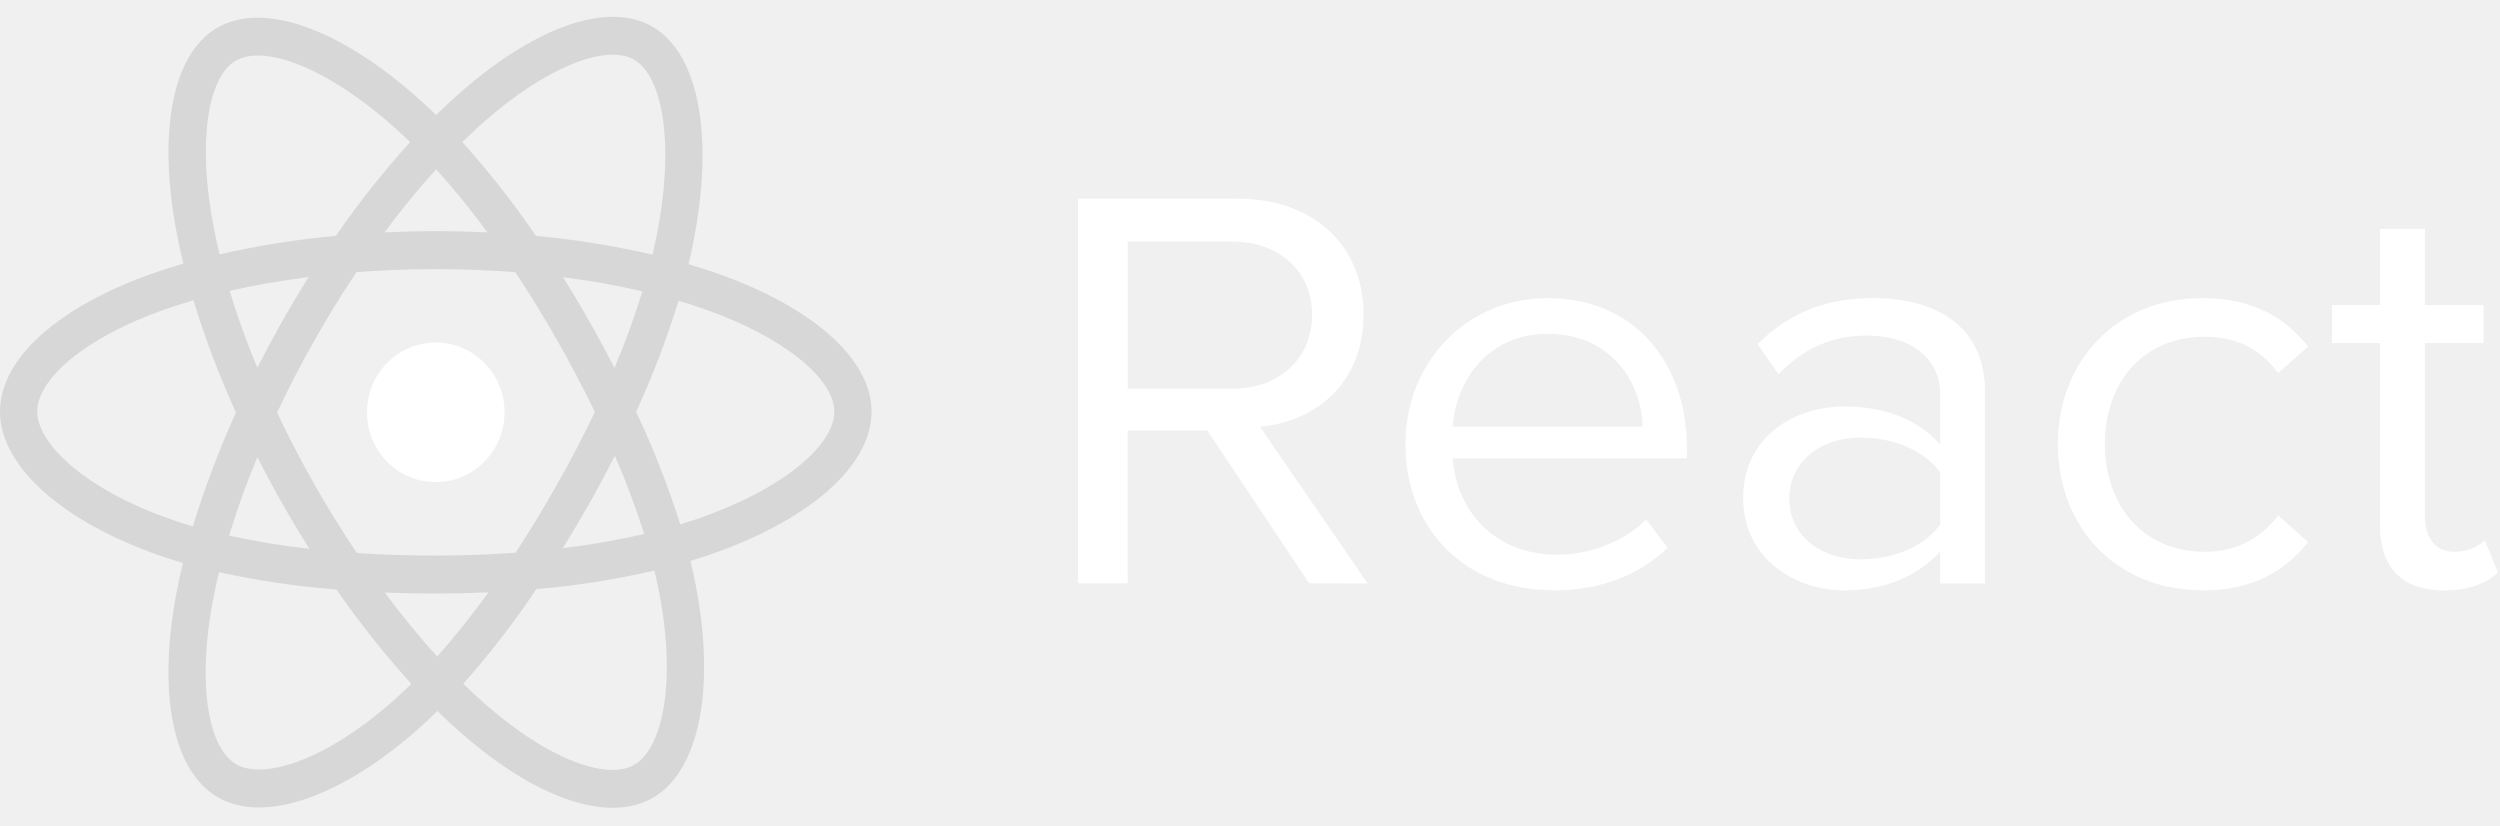
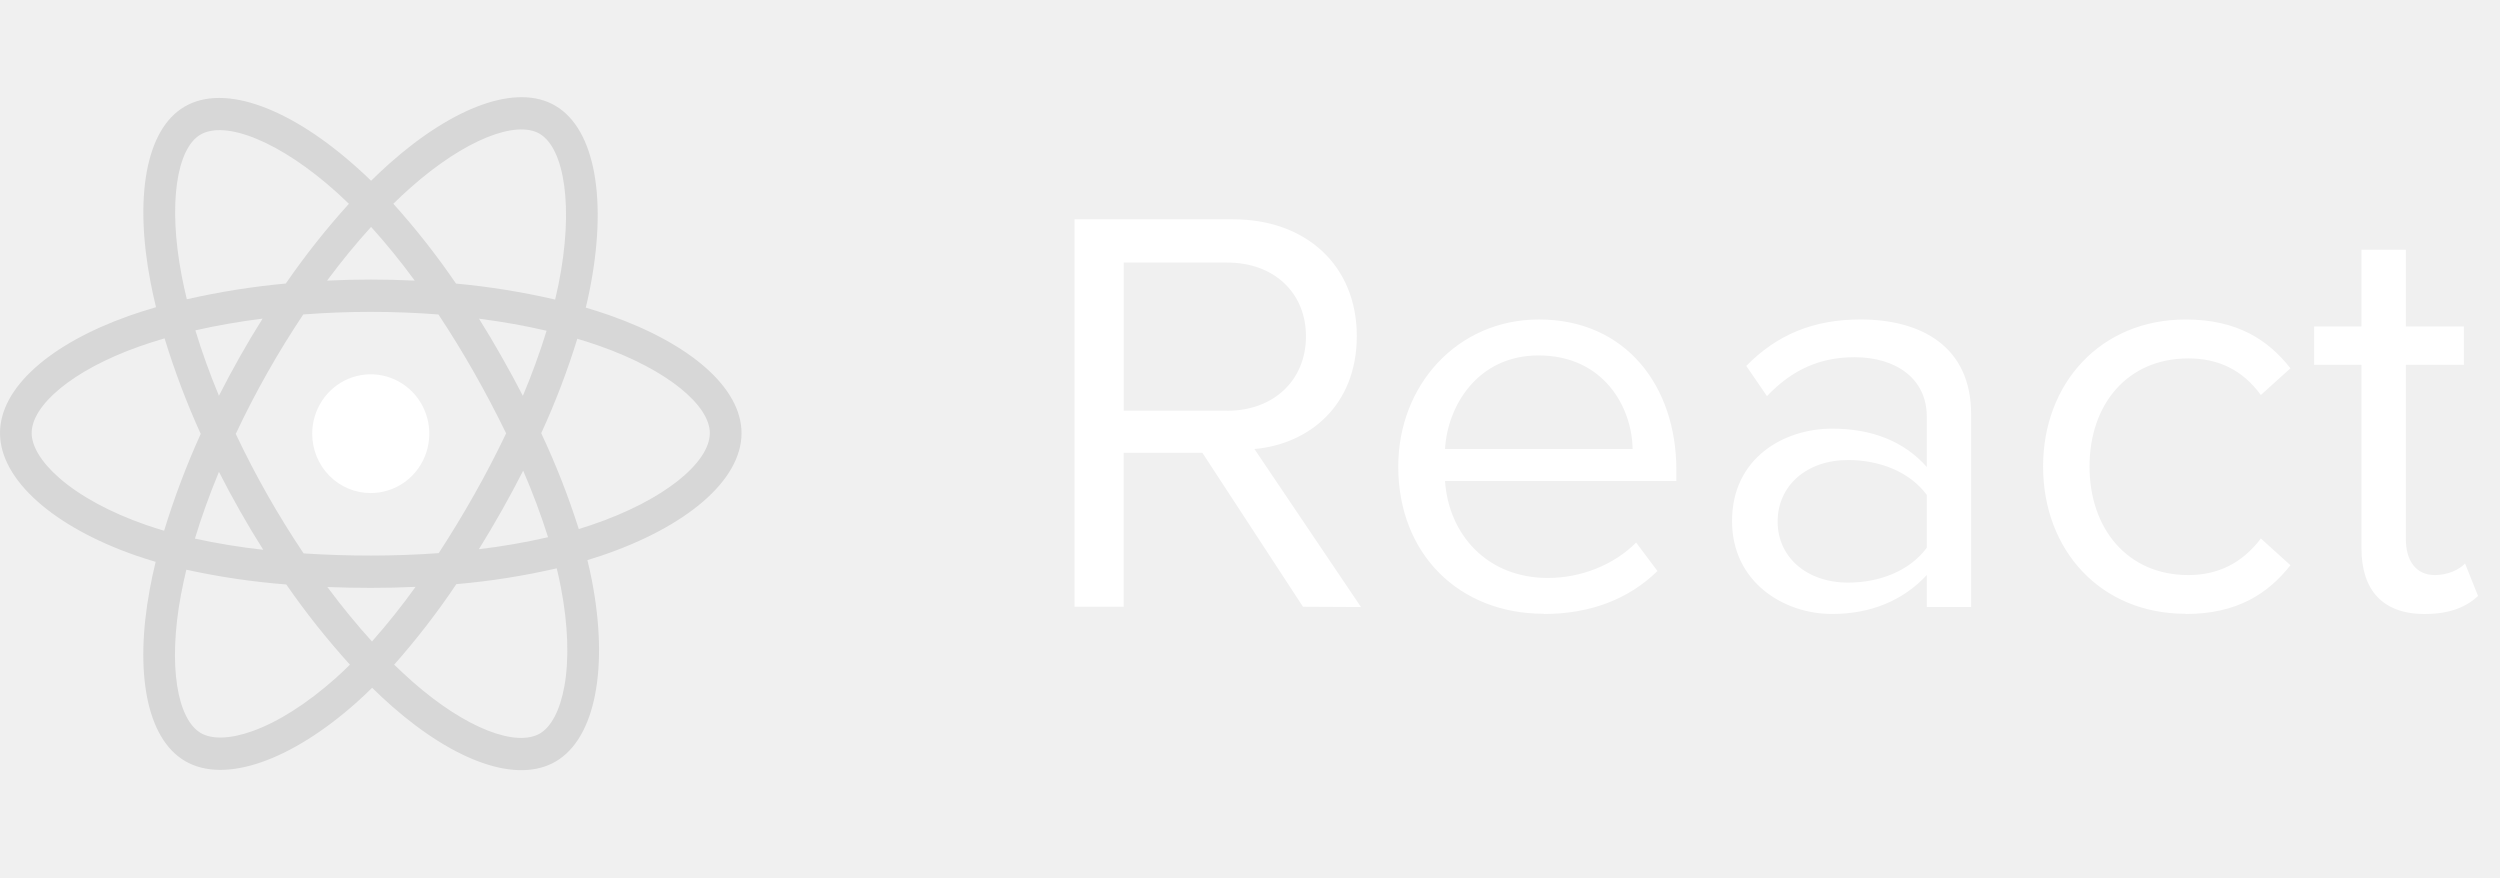
- <svg xmlns="http://www.w3.org/2000/svg" width="109" height="36" viewBox="0 0 109 36" fill="none">
-   <path fill-rule="evenodd" clip-rule="evenodd" d="M59.634 25.442L54.934 18.604C57.31 18.402 59.45 16.744 59.45 13.716C59.45 10.635 57.18 8.663 53.995 8.663H47V25.429H49.167V18.767H52.639L57.076 25.429L59.634 25.442ZM53.735 16.945H49.168V10.535H53.735C55.798 10.535 57.207 11.842 57.207 13.728C57.207 15.614 55.797 16.947 53.735 16.947V16.945ZM67.7 25.742C69.763 25.742 71.459 25.089 72.712 23.883L71.772 22.651C70.779 23.631 69.319 24.184 67.883 24.184C65.169 24.184 63.498 22.273 63.341 19.987H73.546V19.509C73.546 15.865 71.301 12.998 67.489 12.998C63.887 12.998 61.278 15.839 61.278 19.358C61.278 23.154 63.967 25.733 67.699 25.733L67.7 25.742ZM71.617 18.603H63.342C63.447 16.743 64.777 14.555 67.466 14.555C70.338 14.555 71.59 16.792 71.617 18.603ZM86.548 25.441V17.095C86.548 14.154 84.331 12.997 81.667 12.997C79.604 12.997 77.987 13.65 76.63 15.008L77.543 16.315C78.665 15.159 79.893 14.631 81.407 14.631C83.234 14.631 84.592 15.561 84.592 17.195V19.381C83.574 18.25 82.138 17.722 80.415 17.722C78.275 17.722 76.002 19.004 76.002 21.719C76.002 24.358 78.273 25.741 80.415 25.741C82.112 25.741 83.548 25.163 84.592 24.057V25.439L86.548 25.441ZM81.12 24.385C79.293 24.385 78.013 23.28 78.013 21.745C78.013 20.187 79.293 19.081 81.12 19.081C82.504 19.081 83.834 19.583 84.592 20.59V22.877C83.835 23.882 82.504 24.385 81.12 24.385ZM96.014 25.742C98.311 25.742 99.668 24.837 100.634 23.631L99.329 22.475C98.494 23.556 97.424 24.058 96.13 24.058C93.441 24.058 91.772 22.047 91.772 19.358C91.772 16.669 93.442 14.683 96.13 14.683C97.435 14.683 98.505 15.161 99.329 16.266L100.634 15.11C99.669 13.903 98.311 12.999 96.014 12.999C92.255 12.999 89.723 15.765 89.723 19.359C89.723 22.979 92.255 25.734 96.014 25.734V25.742ZM106.561 25.742C107.708 25.742 108.414 25.415 108.911 24.964L108.337 23.556C108.076 23.832 107.565 24.058 107.005 24.058C106.145 24.058 105.726 23.405 105.726 22.5V14.958H108.285V13.3H105.726V9.982H103.767V13.3H101.679V14.96H103.767V22.904C103.767 24.714 104.707 25.745 106.561 25.745V25.742Z" fill="white" />
-   <path d="M31.243 11.911C30.838 11.77 30.43 11.639 30.02 11.518C30.088 11.236 30.15 10.952 30.208 10.667C31.134 6.082 30.529 2.388 28.462 1.172C26.483 0.005 23.237 1.221 19.963 4.128C19.641 4.415 19.325 4.711 19.017 5.015C18.811 4.813 18.6 4.615 18.383 4.422C14.952 1.313 11.512 0.004 9.447 1.224C7.468 2.393 6.88 5.865 7.714 10.21C7.797 10.64 7.891 11.068 7.995 11.494C7.508 11.635 7.038 11.786 6.588 11.945C2.57 13.376 0 15.618 0 17.944C0 20.346 2.758 22.756 6.948 24.217C7.288 24.334 7.631 24.444 7.977 24.545C7.865 25.001 7.765 25.462 7.679 25.928C6.887 30.199 7.505 33.589 9.48 34.751C11.52 35.95 14.942 34.718 18.278 31.744C18.542 31.509 18.806 31.261 19.07 30.999C19.403 31.327 19.746 31.646 20.099 31.954C23.329 34.789 26.518 35.934 28.49 34.769C30.529 33.565 31.191 29.923 30.331 25.492C30.265 25.154 30.189 24.808 30.103 24.456C30.343 24.383 30.579 24.308 30.81 24.231C35.164 22.759 38 20.379 38 17.946C37.998 15.609 35.346 13.352 31.243 11.911ZM21.03 5.377C23.835 2.887 26.457 1.904 27.653 2.606C28.925 3.355 29.419 6.373 28.62 10.332C28.567 10.59 28.51 10.847 28.449 11.103C26.775 10.716 25.078 10.442 23.368 10.285C22.389 8.849 21.316 7.483 20.157 6.195C20.441 5.915 20.731 5.642 21.029 5.377H21.03ZM11.22 19.931C11.563 20.608 11.922 21.276 12.297 21.936C12.679 22.61 13.076 23.274 13.49 23.927C12.314 23.797 11.145 23.605 9.988 23.353C10.324 22.247 10.737 21.099 11.22 19.931ZM11.22 16.036C10.745 14.893 10.343 13.768 10.013 12.682C11.097 12.434 12.253 12.232 13.458 12.079C13.054 12.72 12.666 13.371 12.293 14.031C11.919 14.692 11.561 15.36 11.217 16.036H11.22ZM12.083 17.984C12.583 16.922 13.122 15.88 13.699 14.859C14.276 13.838 14.89 12.841 15.541 11.867C16.672 11.78 17.831 11.734 19.002 11.734C20.172 11.734 21.338 11.78 22.468 11.868C23.113 12.84 23.723 13.834 24.299 14.849C24.875 15.865 25.422 16.902 25.937 17.96C25.428 19.026 24.884 20.071 24.303 21.097C23.727 22.118 23.12 23.118 22.482 24.098C21.354 24.179 20.187 24.223 18.999 24.223C17.812 24.223 16.666 24.185 15.559 24.112C14.903 23.135 14.284 22.133 13.702 21.107C13.12 20.081 12.579 19.04 12.08 17.984H12.083ZM25.708 21.925C26.091 21.249 26.458 20.564 26.81 19.871C27.293 20.985 27.719 22.123 28.086 23.281C26.916 23.549 25.732 23.755 24.541 23.898C24.943 23.248 25.332 22.59 25.708 21.925ZM26.794 16.037C26.444 15.358 26.08 14.686 25.701 14.023C25.332 13.368 24.947 12.722 24.546 12.084C25.758 12.24 26.921 12.448 28.011 12.702C27.661 13.834 27.255 14.947 26.794 16.037ZM19.017 7.379C19.808 8.258 20.554 9.177 21.254 10.133C19.758 10.061 18.26 10.061 16.762 10.133C17.501 9.139 18.257 8.216 19.017 7.379ZM10.264 2.655C11.536 1.904 14.347 2.978 17.31 5.659C17.499 5.83 17.69 6.01 17.88 6.196C16.714 7.484 15.633 8.849 14.645 10.282C12.94 10.439 11.245 10.708 9.574 11.088C9.477 10.693 9.39 10.295 9.313 9.894C8.596 6.169 9.071 3.361 10.264 2.655ZM8.411 22.949C8.094 22.857 7.782 22.758 7.473 22.65C5.621 22.006 4.09 21.164 3.04 20.248C2.099 19.427 1.623 18.608 1.623 17.944C1.623 16.533 3.686 14.732 7.126 13.512C7.559 13.359 7.994 13.219 8.434 13.092C8.945 14.763 9.564 16.399 10.287 17.987C9.555 19.598 8.929 21.255 8.411 22.949ZM17.209 30.497C15.734 31.812 14.257 32.744 12.954 33.214C11.784 33.635 10.852 33.648 10.29 33.316C9.091 32.611 8.592 29.889 9.272 26.237C9.353 25.807 9.446 25.377 9.549 24.948C11.238 25.318 12.949 25.57 14.671 25.704C15.668 27.145 16.758 28.518 17.932 29.814C17.696 30.05 17.455 30.277 17.209 30.497ZM19.062 28.626C18.293 27.779 17.525 26.842 16.776 25.835C17.504 25.864 18.245 25.878 18.999 25.878C19.773 25.878 20.54 25.861 21.295 25.827C20.598 26.798 19.853 27.732 19.062 28.626ZM28.92 30.93C28.694 32.174 28.238 33.004 27.675 33.336C26.478 34.043 23.917 33.124 21.156 30.699C20.839 30.422 20.522 30.125 20.2 29.813C21.351 28.512 22.415 27.134 23.385 25.687C25.116 25.538 26.836 25.267 28.53 24.877C28.608 25.196 28.677 25.509 28.736 25.815C29.117 27.773 29.172 29.544 28.92 30.93ZM30.297 22.659C30.09 22.729 29.876 22.797 29.659 22.863C29.128 21.184 28.485 19.543 27.735 17.953C28.457 16.383 29.075 14.766 29.584 13.113C29.973 13.228 30.35 13.349 30.714 13.477C34.23 14.712 36.376 16.539 36.376 17.944C36.376 19.442 34.059 21.387 30.297 22.659Z" fill="#D7D7D7" />
-   <path d="M18.99 21.02C19.584 21.022 20.165 20.845 20.66 20.512C21.154 20.178 21.54 19.704 21.769 19.148C21.997 18.592 22.058 17.98 21.944 17.389C21.829 16.798 21.544 16.255 21.125 15.828C20.706 15.402 20.171 15.111 19.589 14.993C19.007 14.875 18.403 14.934 17.854 15.164C17.305 15.394 16.836 15.784 16.506 16.285C16.176 16.786 16 17.374 16 17.977C15.999 18.376 16.076 18.771 16.226 19.14C16.376 19.509 16.596 19.844 16.873 20.127C17.151 20.409 17.481 20.634 17.844 20.787C18.207 20.94 18.597 21.019 18.99 21.02Z" fill="white" />
+ <svg xmlns="http://www.w3.org/2000/svg" width="114" height="40" viewBox="0 0 114 40" fill="none">
+   <path fill-rule="evenodd" clip-rule="evenodd" d="M62.061 27.681L57.202 20.475C59.658 20.262 61.87 18.516 61.87 15.325C61.87 12.078 59.523 10 56.231 10H49V27.668H51.24V20.648H54.829L59.416 27.668L62.061 27.681ZM55.963 18.727H51.241V11.973H55.963C58.095 11.973 59.552 13.35 59.552 15.337C59.552 17.325 58.094 18.73 55.963 18.73V18.727ZM70.399 27.998C72.531 27.998 74.284 27.309 75.58 26.038L74.608 24.74C73.582 25.773 72.072 26.355 70.588 26.355C67.782 26.355 66.055 24.342 65.893 21.933H76.442V21.429C76.442 17.589 74.121 14.568 70.181 14.568C66.457 14.568 63.76 17.562 63.76 21.27C63.76 25.27 66.539 27.988 70.398 27.988L70.399 27.998ZM74.447 20.474H65.894C66.002 18.515 67.376 16.208 70.157 16.208C73.126 16.208 74.42 18.566 74.447 20.474ZM89.883 27.68V18.885C89.883 15.786 87.59 14.567 84.837 14.567C82.704 14.567 81.032 15.255 79.63 16.686L80.574 18.063C81.734 16.845 83.003 16.289 84.568 16.289C86.457 16.289 87.861 17.268 87.861 18.991V21.295C86.808 20.102 85.324 19.546 83.543 19.546C81.33 19.546 78.981 20.897 78.981 23.758C78.981 26.539 81.328 27.997 83.543 27.997C85.297 27.997 86.782 27.388 87.861 26.222V27.678L89.883 27.68ZM84.272 26.567C82.383 26.567 81.06 25.402 81.06 23.786C81.06 22.143 82.383 20.978 84.272 20.978C85.702 20.978 87.077 21.507 87.861 22.568V24.978C87.078 26.037 85.702 26.567 84.272 26.567ZM99.668 27.998C102.042 27.998 103.445 27.044 104.444 25.773L103.095 24.555C102.232 25.694 101.125 26.223 99.788 26.223C97.008 26.223 95.283 24.104 95.283 21.27C95.283 18.436 97.009 16.344 99.788 16.344C101.137 16.344 102.243 16.848 103.095 18.012L104.444 16.794C103.446 15.522 102.042 14.569 99.668 14.569C95.782 14.569 93.165 17.483 93.165 21.271C93.165 25.086 95.782 27.989 99.668 27.989V27.998ZM110.571 27.998C111.757 27.998 112.487 27.653 113 27.177L112.407 25.694C112.137 25.985 111.609 26.223 111.03 26.223C110.141 26.223 109.707 25.535 109.707 24.581V16.634H112.353V14.886H109.707V11.389H107.683V14.886H105.524V16.635H107.683V25.006C107.683 26.914 108.655 28 110.571 28V27.998Z" fill="white" />
+   <path d="M27.801 14.378C27.44 14.253 27.078 14.136 26.712 14.028C26.773 13.777 26.829 13.525 26.88 13.271C27.704 9.191 27.165 5.905 25.326 4.823C23.565 3.784 20.677 4.866 17.763 7.453C17.477 7.709 17.196 7.971 16.922 8.242C16.738 8.062 16.551 7.886 16.358 7.714C13.304 4.948 10.244 3.783 8.407 4.869C6.646 5.909 6.122 8.998 6.864 12.865C6.938 13.248 7.021 13.629 7.114 14.008C6.681 14.133 6.262 14.267 5.862 14.409C2.287 15.682 0 17.677 0 19.747C0 21.885 2.454 24.028 6.183 25.328C6.485 25.433 6.79 25.53 7.098 25.62C6.998 26.026 6.91 26.436 6.833 26.851C6.128 30.651 6.678 33.668 8.435 34.702C10.251 35.77 13.296 34.672 16.264 32.027C16.499 31.817 16.734 31.596 16.969 31.363C17.266 31.655 17.571 31.939 17.884 32.214C20.759 34.736 23.597 35.755 25.351 34.718C27.165 33.647 27.755 30.406 26.989 26.463C26.93 26.162 26.863 25.855 26.786 25.541C27 25.477 27.21 25.41 27.415 25.341C31.29 24.031 33.814 21.913 33.814 19.749C33.812 17.669 31.452 15.661 27.801 14.378ZM18.714 8.565C21.209 6.348 23.542 5.474 24.606 6.099C25.738 6.765 26.178 9.451 25.467 12.974C25.42 13.203 25.369 13.432 25.315 13.66C23.825 13.315 22.315 13.072 20.794 12.931C19.923 11.654 18.968 10.438 17.936 9.292C18.189 9.043 18.447 8.8 18.712 8.565H18.714ZM9.984 21.515C10.29 22.117 10.609 22.712 10.943 23.299C11.282 23.899 11.636 24.489 12.004 25.071C10.957 24.955 9.917 24.785 8.888 24.56C9.186 23.576 9.554 22.554 9.984 21.515ZM9.984 18.049C9.561 17.032 9.203 16.031 8.909 15.064C9.875 14.844 10.903 14.664 11.975 14.528C11.616 15.099 11.27 15.678 10.938 16.265C10.606 16.853 10.287 17.448 9.982 18.049H9.984ZM10.752 19.782C11.197 18.837 11.676 17.91 12.19 17.002C12.703 16.093 13.25 15.206 13.829 14.339C14.835 14.262 15.866 14.221 16.908 14.221C17.95 14.221 18.988 14.262 19.993 14.34C20.566 15.205 21.109 16.089 21.622 16.993C22.135 17.897 22.621 18.82 23.08 19.761C22.627 20.709 22.142 21.64 21.626 22.553C21.113 23.461 20.573 24.351 20.006 25.223C19.002 25.295 17.963 25.334 16.906 25.334C15.849 25.334 14.83 25.3 13.845 25.235C13.261 24.366 12.71 23.474 12.192 22.561C11.674 21.648 11.193 20.722 10.749 19.782H10.752ZM22.876 23.289C23.216 22.688 23.543 22.079 23.857 21.462C24.286 22.453 24.665 23.465 24.992 24.496C23.951 24.735 22.897 24.918 21.837 25.044C22.195 24.466 22.541 23.881 22.876 23.289ZM23.843 18.05C23.531 17.445 23.206 16.848 22.87 16.258C22.541 15.675 22.198 15.1 21.842 14.532C22.92 14.671 23.955 14.857 24.925 15.082C24.613 16.089 24.252 17.08 23.843 18.05ZM16.922 10.346C17.626 11.128 18.29 11.946 18.912 12.796C17.581 12.732 16.249 12.732 14.915 12.796C15.573 11.912 16.245 11.091 16.922 10.346ZM9.134 6.143C10.265 5.474 12.766 6.429 15.403 8.815C15.571 8.968 15.741 9.128 15.91 9.293C14.873 10.439 13.911 11.654 13.032 12.929C11.514 13.068 10.007 13.308 8.519 13.646C8.433 13.294 8.356 12.94 8.287 12.584C7.649 9.269 8.071 6.77 9.134 6.143ZM7.484 24.201C7.203 24.119 6.924 24.03 6.65 23.934C5.001 23.361 3.64 22.612 2.705 21.797C1.868 21.067 1.444 20.337 1.444 19.747C1.444 18.491 3.28 16.889 6.341 15.803C6.726 15.667 7.114 15.542 7.505 15.429C7.96 16.917 8.51 18.372 9.153 19.785C8.503 21.218 7.945 22.693 7.484 24.201ZM15.313 30.917C14 32.087 12.686 32.916 11.527 33.334C10.486 33.709 9.657 33.72 9.156 33.426C8.09 32.798 7.646 30.375 8.251 27.126C8.323 26.744 8.405 26.361 8.497 25.979C10 26.308 11.522 26.533 13.054 26.652C13.942 27.934 14.912 29.156 15.957 30.309C15.747 30.519 15.532 30.721 15.313 30.917ZM16.962 29.252C16.278 28.498 15.594 27.664 14.928 26.768C15.576 26.794 16.235 26.807 16.906 26.807C17.595 26.807 18.277 26.792 18.949 26.761C18.329 27.625 17.666 28.456 16.962 29.252ZM25.734 31.302C25.532 32.409 25.127 33.147 24.627 33.443C23.561 34.072 21.282 33.254 18.825 31.097C18.543 30.85 18.261 30.585 17.975 30.308C18.999 29.15 19.946 27.924 20.809 26.637C22.349 26.504 23.879 26.263 25.387 25.916C25.456 26.2 25.517 26.479 25.57 26.751C25.909 28.493 25.958 30.069 25.734 31.302ZM26.96 23.942C26.775 24.005 26.585 24.065 26.392 24.124C25.919 22.63 25.347 21.17 24.679 19.754C25.322 18.358 25.872 16.919 26.325 15.448C26.671 15.55 27.007 15.658 27.33 15.772C30.459 16.87 32.368 18.497 32.368 19.747C32.368 21.08 30.306 22.811 26.96 23.942Z" fill="#D7D7D7" />
+   <path d="M16.898 22.483C17.426 22.485 17.943 22.328 18.384 22.032C18.824 21.735 19.167 21.313 19.371 20.818C19.574 20.323 19.628 19.779 19.526 19.253C19.424 18.727 19.171 18.244 18.797 17.864C18.424 17.485 17.949 17.226 17.431 17.121C16.913 17.015 16.375 17.069 15.887 17.273C15.399 17.478 14.982 17.825 14.688 18.27C14.394 18.716 14.237 19.24 14.237 19.776C14.237 20.131 14.305 20.483 14.438 20.811C14.572 21.139 14.767 21.438 15.014 21.689C15.262 21.941 15.555 22.14 15.878 22.276C16.201 22.413 16.548 22.483 16.898 22.483Z" fill="white" />
</svg>
